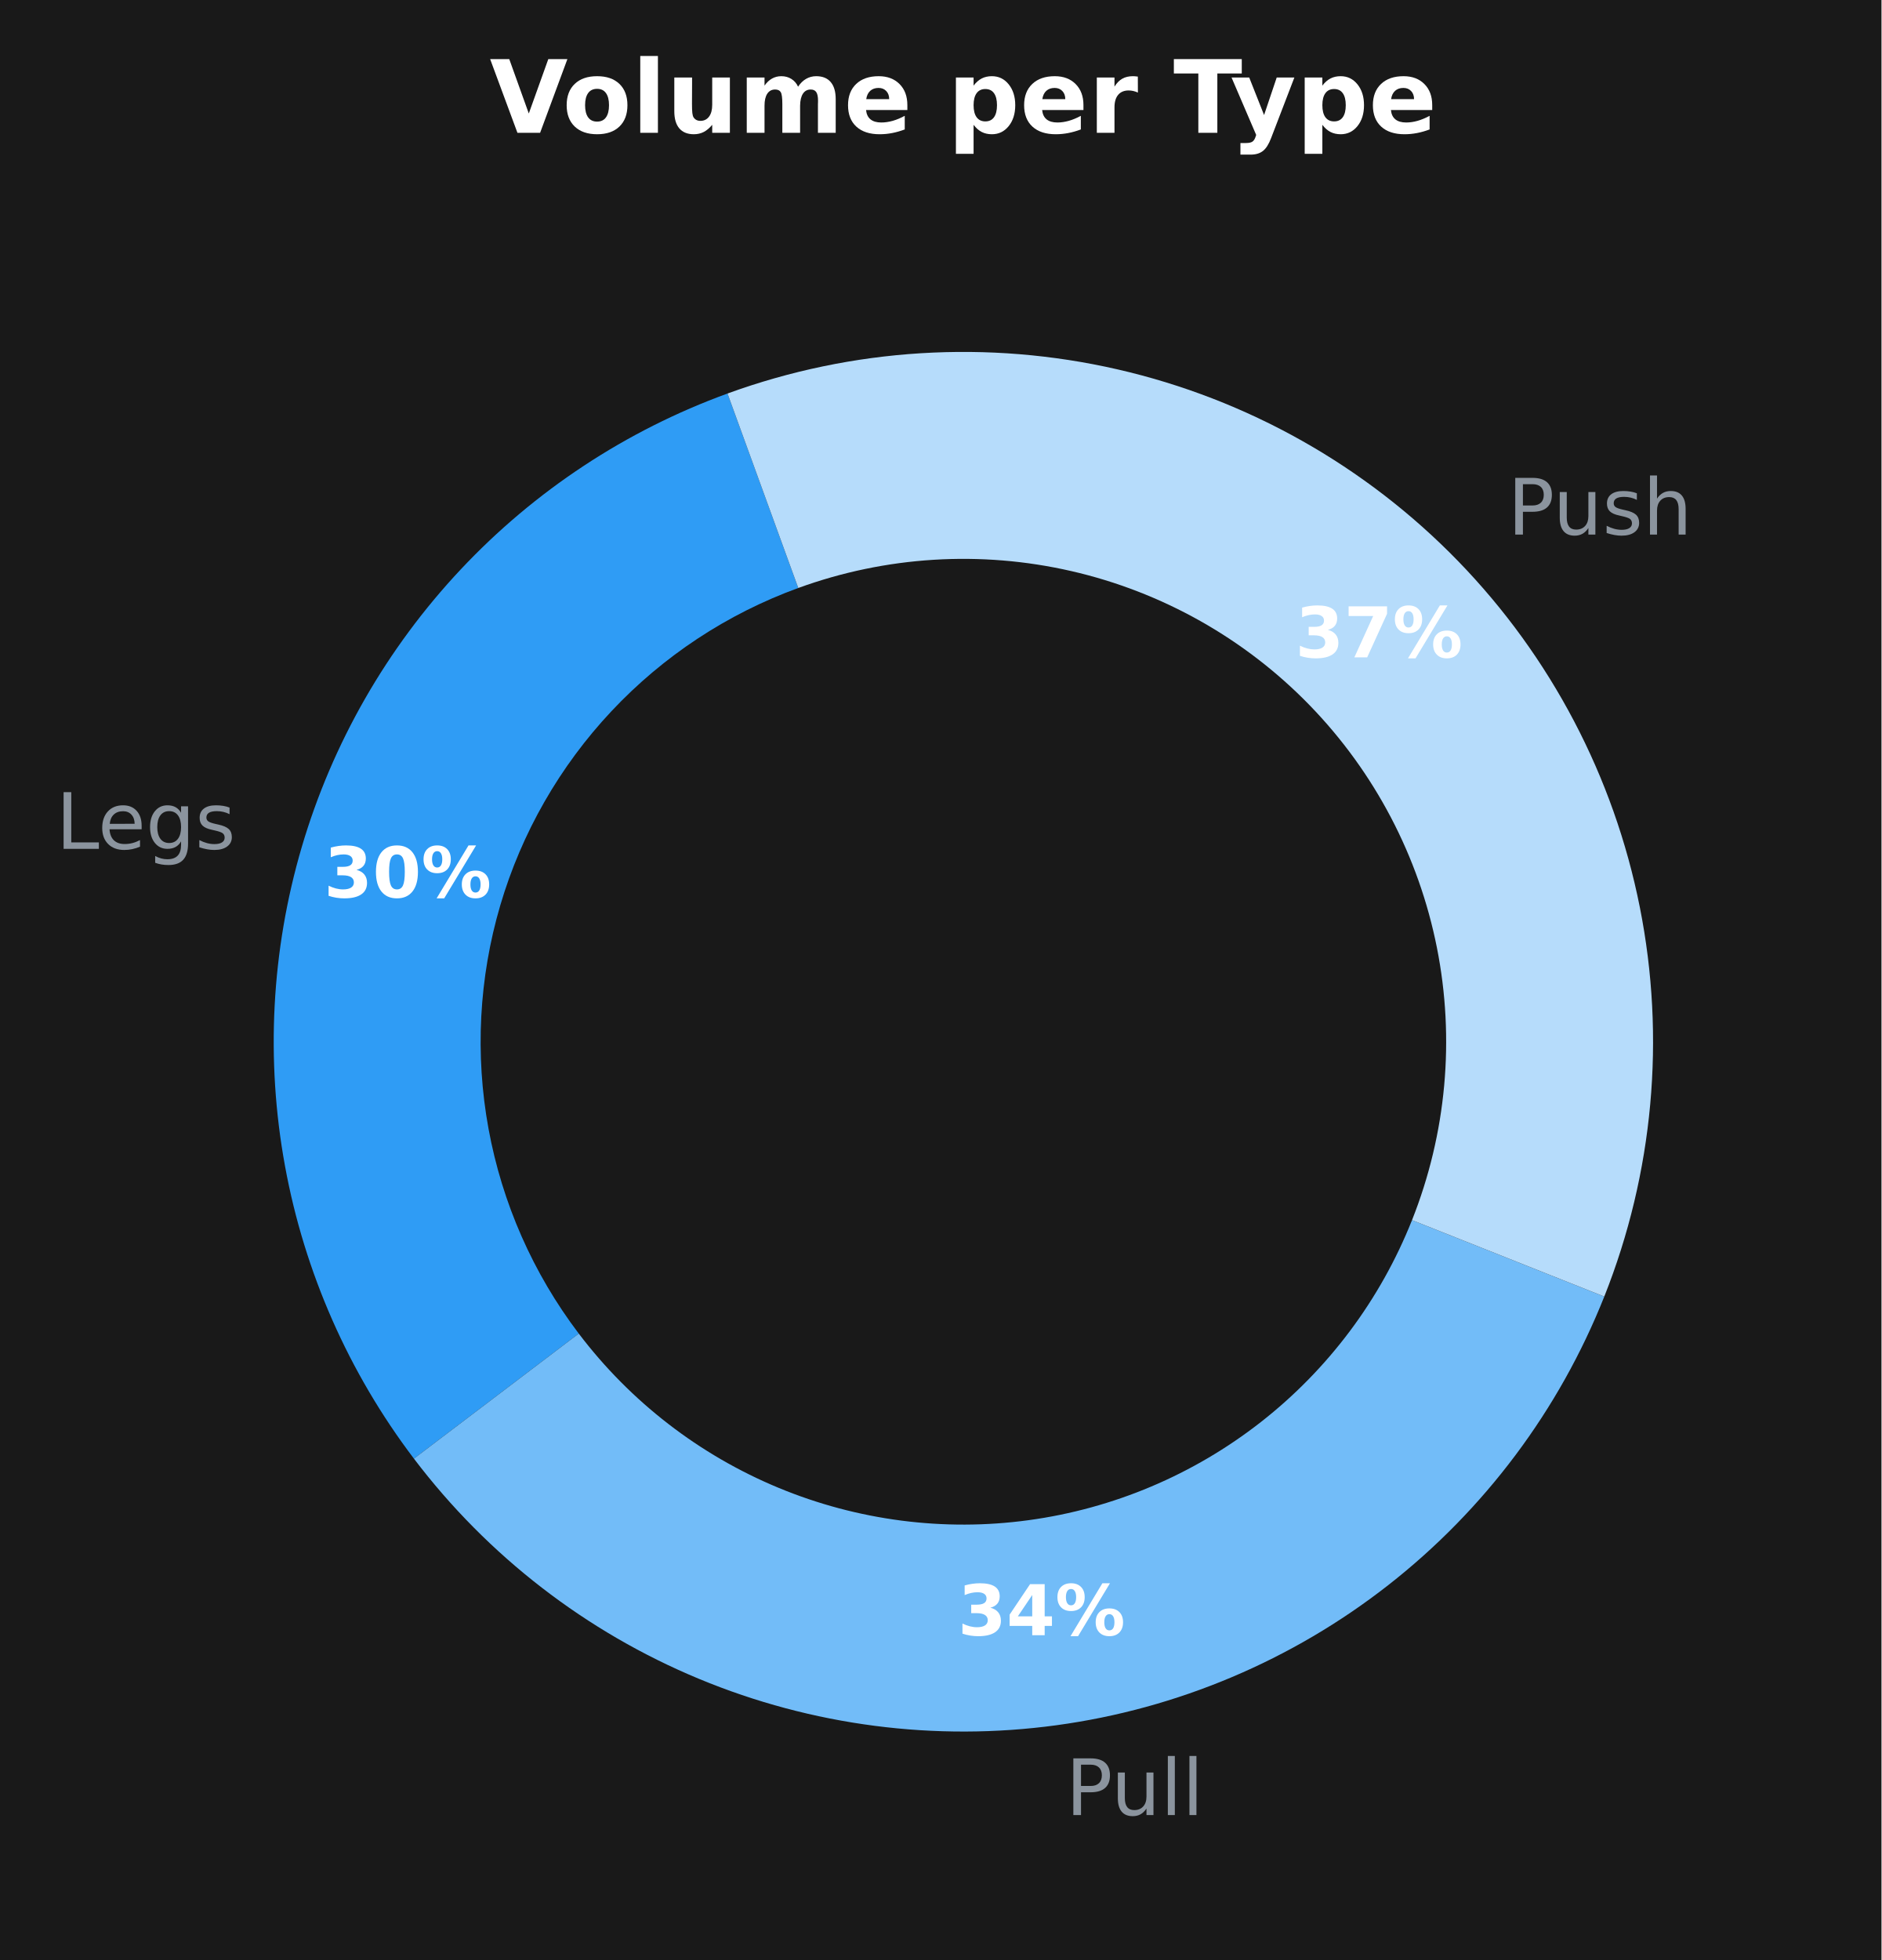
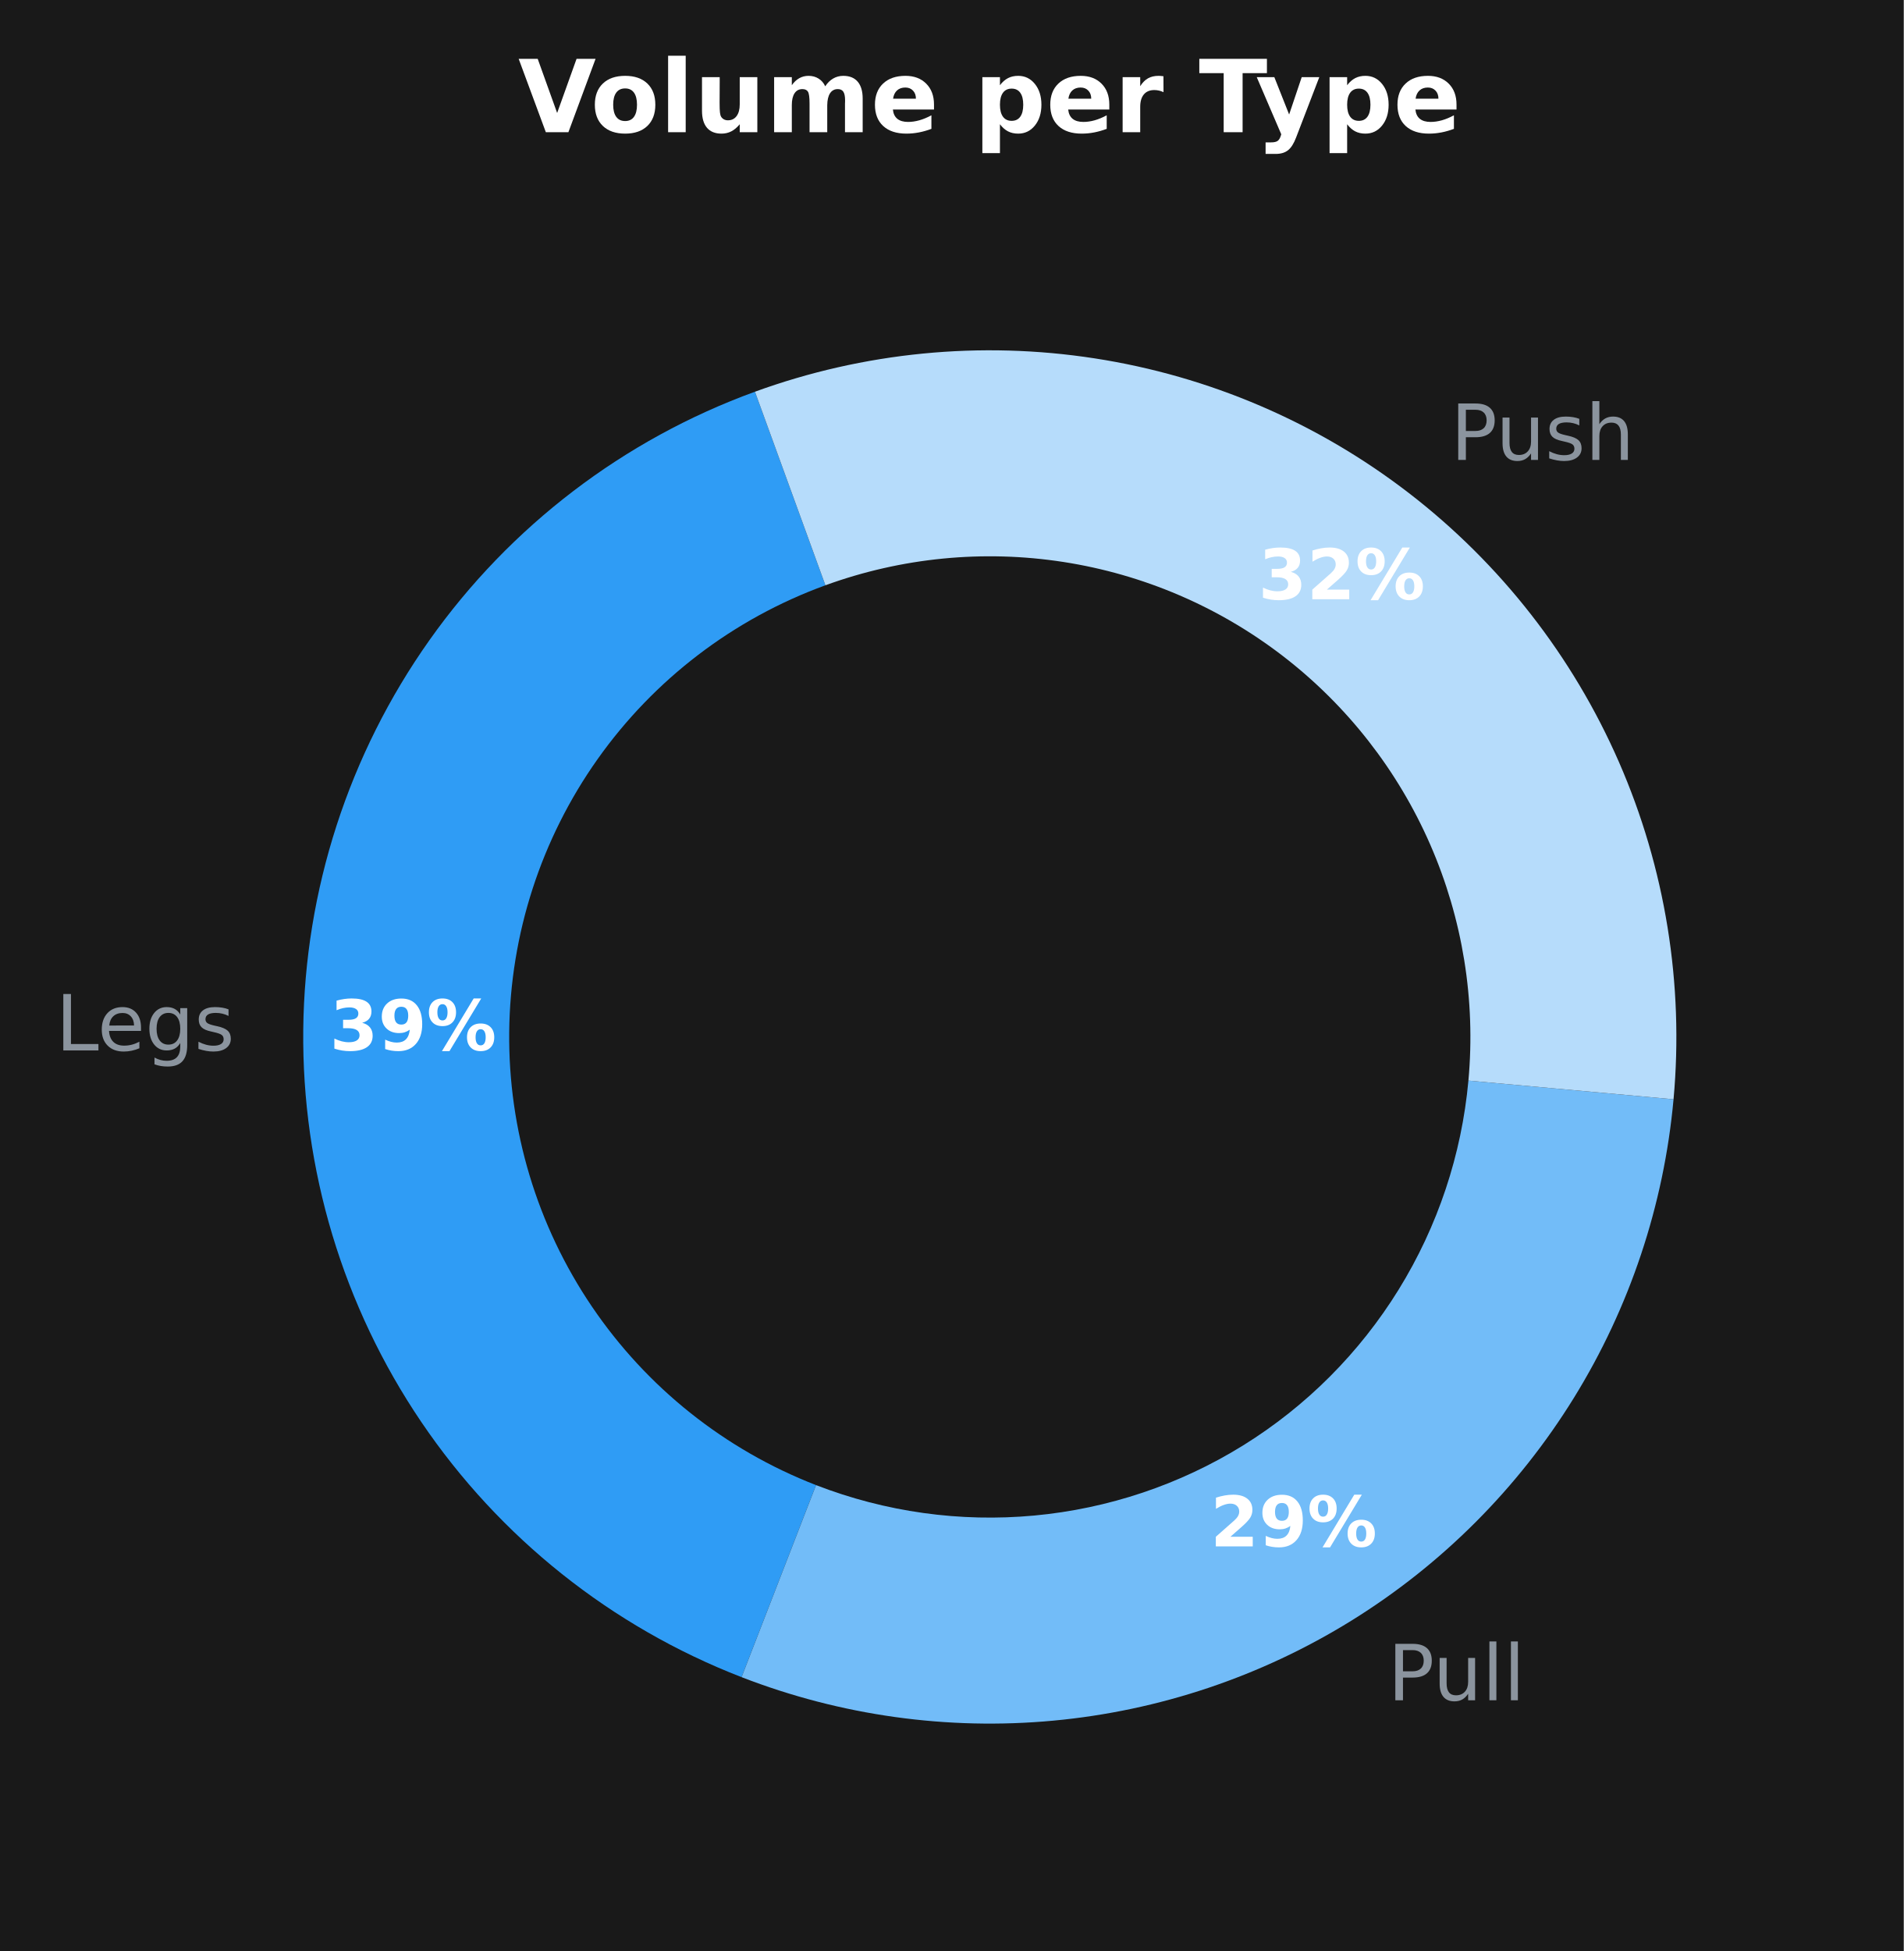
- <svg xmlns="http://www.w3.org/2000/svg" xmlns:xlink="http://www.w3.org/1999/xlink" width="241.988pt" height="252.038pt" viewBox="0 0 241.988 252.038" version="1.1">
+ <svg xmlns="http://www.w3.org/2000/svg" xmlns:xlink="http://www.w3.org/1999/xlink" width="245.957pt" height="252.038pt" viewBox="0 0 245.957 252.038" version="1.1">
  <defs>
    <style type="text/css">*{stroke-linejoin: round; stroke-linecap: butt}</style>
  </defs>
  <g id="figure_1">
    <g id="patch_1">
-       <path d="M 0 252.038  L 241.988 252.038  L 241.988 0  L 0 0  z " style="fill: #191919" />
+       <path d="M 0 252.038  L 245.957 252.038  L 245.957 0  L 0 0  z " style="fill: #191919" />
    </g>
    <g id="axes_1">
      <g id="patch_2">
-         <path d="M 93.57 50.603  C 80.517 55.354 68.76 63.106 59.25 73.231  C 49.741 83.357 42.741 95.576 38.817 108.901  C 34.893 122.226 34.153 136.288 36.658 149.952  C 39.163 163.615 44.842 176.501 53.237 187.568  L 74.439 171.485  C 68.562 163.738 64.586 154.718 62.833 145.154  C 61.08 135.589 61.598 125.746 64.344 116.418  C 67.091 107.09 71.991 98.537 78.648 91.449  C 85.304 84.361 93.534 78.936 102.671 75.61  z " style="fill: #2f9cf5" />
+         <path d="M 97.538 50.603  C 80.583 56.775 65.907 67.975 55.481 82.701  C 45.055 97.428 39.366 114.991 39.178 133.033  C 38.99 151.076 44.311 168.754 54.428 183.694  C 64.545 198.635 78.984 210.138 95.807 216.662  L 105.428 191.851  C 93.652 187.284 83.545 179.232 76.463 168.773  C 69.381 158.315 65.656 145.941 65.787 133.311  C 65.919 120.681 69.901 108.387 77.2 98.078  C 84.498 87.77 94.771 79.93 106.64 75.61  z " style="fill: #2f9cf5" />
      </g>
      <g id="patch_3">
-         <path d="M 53.237 187.568  C 62.737 200.091 75.397 209.867 89.916 215.891  C 104.435 221.914 120.298 223.972 135.873 221.851  C 151.448 219.731 166.184 213.508 178.564 203.823  C 190.945 194.138 200.531 181.333 206.338 166.726  L 181.609 156.896  C 177.544 167.121 170.834 176.084 162.167 182.863  C 153.501 189.643 143.186 193.999 132.284 195.483  C 121.381 196.967 110.277 195.527 100.114 191.311  C 89.951 187.094 81.089 180.251 74.439 171.485  z " style="fill: #72bcf8" />
+         <path d="M 95.807 216.662  C 108.612 221.627 122.398 223.552 136.073 222.282  C 149.749 221.013 162.945 216.585 174.618 209.348  C 186.291 202.111 196.125 192.261 203.343 180.576  C 210.561 168.892 214.968 155.689 216.215 142.011  L 189.713 139.595  C 188.84 149.17 185.756 158.412 180.703 166.591  C 175.65 174.77 168.767 181.665 160.595 186.731  C 152.424 191.797 143.187 194.897 133.614 195.785  C 124.042 196.673 114.392 195.327 105.428 191.851  z " style="fill: #72bcf8" />
      </g>
      <g id="patch_4">
-         <path d="M 206.338 166.726  C 212.657 150.831 214.245 133.443 210.911 116.667  C 207.577 99.891 199.46 84.431 187.544 72.161  C 175.628 59.89 160.413 51.324 143.741 47.5  C 127.07 43.675 109.643 44.753 93.57 50.603  L 102.671 75.61  C 113.922 71.515 126.121 70.76 137.791 73.437  C 149.461 76.114 160.112 82.11 168.453 90.7  C 176.795 99.289 182.476 110.111 184.81 121.854  C 187.144 133.598 186.032 145.769 181.609 156.896  z " style="fill: #b6dcfb" />
+         <path d="M 216.215 142.011  C 217.571 127.131 215.146 112.147 209.166 98.455  C 203.186 84.762 193.842 72.8 182.005 63.683  C 170.167 54.566 156.216 48.585 141.451 46.299  C 126.685 44.012 111.579 45.493 97.538 50.603  L 106.64 75.61  C 116.468 72.033 127.043 70.996 137.379 72.596  C 147.714 74.197 157.48 78.383 165.766 84.765  C 174.052 91.148 180.593 99.521 184.779 109.106  C 188.965 118.691 190.663 129.179 189.713 139.595  z " style="fill: #b6dcfb" />
      </g>
      <g id="matplotlib.axis_1" />
      <g id="matplotlib.axis_2" />
      <g id="text_1">
-         <g style="fill: #8b949e" transform="translate(7.2 109.1544) scale(0.1 -0.1)">
+         <g style="fill: #8b949e" transform="translate(7.2 135.7002) scale(0.1 -0.1)">
          <defs>
            <path id="DejaVuSans-4c" d="M 628 4666  L 1259 4666  L 1259 531  L 3531 531  L 3531 0  L 628 0  L 628 4666  z " transform="scale(0.015625)" />
            <path id="DejaVuSans-65" d="M 3597 1894  L 3597 1613  L 953 1613  Q 991 1019 1311 708  Q 1631 397 2203 397  Q 2534 397 2845 478  Q 3156 559 3463 722  L 3463 178  Q 3153 47 2828 -22  Q 2503 -91 2169 -91  Q 1331 -91 842 396  Q 353 884 353 1716  Q 353 2575 817 3079  Q 1281 3584 2069 3584  Q 2775 3584 3186 3129  Q 3597 2675 3597 1894  z M 3022 2063  Q 3016 2534 2758 2815  Q 2500 3097 2075 3097  Q 1594 3097 1305 2825  Q 1016 2553 972 2059  L 3022 2063  z " transform="scale(0.015625)" />
            <path id="DejaVuSans-67" d="M 2906 1791  Q 2906 2416 2648 2759  Q 2391 3103 1925 3103  Q 1463 3103 1205 2759  Q 947 2416 947 1791  Q 947 1169 1205 825  Q 1463 481 1925 481  Q 2391 481 2648 825  Q 2906 1169 2906 1791  z M 3481 434  Q 3481 -459 3084 -895  Q 2688 -1331 1869 -1331  Q 1566 -1331 1297 -1286  Q 1028 -1241 775 -1147  L 775 -588  Q 1028 -725 1275 -790  Q 1522 -856 1778 -856  Q 2344 -856 2625 -561  Q 2906 -266 2906 331  L 2906 616  Q 2728 306 2450 153  Q 2172 0 1784 0  Q 1141 0 747 490  Q 353 981 353 1791  Q 353 2603 747 3093  Q 1141 3584 1784 3584  Q 2172 3584 2450 3431  Q 2728 3278 2906 2969  L 2906 3500  L 3481 3500  L 3481 434  z " transform="scale(0.015625)" />
            <path id="DejaVuSans-73" d="M 2834 3397  L 2834 2853  Q 2591 2978 2328 3040  Q 2066 3103 1784 3103  Q 1356 3103 1142 2972  Q 928 2841 928 2578  Q 928 2378 1081 2264  Q 1234 2150 1697 2047  L 1894 2003  Q 2506 1872 2764 1633  Q 3022 1394 3022 966  Q 3022 478 2636 193  Q 2250 -91 1575 -91  Q 1294 -91 989 -36  Q 684 19 347 128  L 347 722  Q 666 556 975 473  Q 1284 391 1588 391  Q 1994 391 2212 530  Q 2431 669 2431 922  Q 2431 1156 2273 1281  Q 2116 1406 1581 1522  L 1381 1569  Q 847 1681 609 1914  Q 372 2147 372 2553  Q 372 3047 722 3315  Q 1072 3584 1716 3584  Q 2034 3584 2315 3537  Q 2597 3491 2834 3397  z " transform="scale(0.015625)" />
          </defs>
          <use xlink:href="#DejaVuSans-4c" />
          <use xlink:href="#DejaVuSans-65" transform="translate(53.96289 0)" />
          <use xlink:href="#DejaVuSans-67" transform="translate(115.4863 0)" />
          <use xlink:href="#DejaVuSans-73" transform="translate(178.9629 0)" />
        </g>
      </g>
      <g id="text_2">
-         <g style="fill: #ffffff" transform="translate(41.66039 115.3933) scale(0.09 -0.09)">
+         <g style="fill: #ffffff" transform="translate(42.59843 135.6647) scale(0.09 -0.09)">
          <defs>
            <path id="DejaVuSans-Bold-33" d="M 2981 2516  Q 3453 2394 3698 2092  Q 3944 1791 3944 1325  Q 3944 631 3412 270  Q 2881 -91 1863 -91  Q 1503 -91 1142 -33  Q 781 25 428 141  L 428 1069  Q 766 900 1098 814  Q 1431 728 1753 728  Q 2231 728 2486 893  Q 2741 1059 2741 1369  Q 2741 1688 2480 1852  Q 2219 2016 1709 2016  L 1228 2016  L 1228 2791  L 1734 2791  Q 2188 2791 2409 2933  Q 2631 3075 2631 3366  Q 2631 3634 2415 3781  Q 2200 3928 1806 3928  Q 1516 3928 1219 3862  Q 922 3797 628 3669  L 628 4550  Q 984 4650 1334 4700  Q 1684 4750 2022 4750  Q 2931 4750 3382 4451  Q 3834 4153 3834 3553  Q 3834 3144 3618 2883  Q 3403 2622 2981 2516  z " transform="scale(0.015625)" />
-             <path id="DejaVuSans-Bold-30" d="M 2944 2338  Q 2944 3213 2780 3570  Q 2616 3928 2228 3928  Q 1841 3928 1675 3570  Q 1509 3213 1509 2338  Q 1509 1453 1675 1090  Q 1841 728 2228 728  Q 2613 728 2778 1090  Q 2944 1453 2944 2338  z M 4147 2328  Q 4147 1169 3647 539  Q 3147 -91 2228 -91  Q 1306 -91 806 539  Q 306 1169 306 2328  Q 306 3491 806 4120  Q 1306 4750 2228 4750  Q 3147 4750 3647 4120  Q 4147 3491 4147 2328  z " transform="scale(0.015625)" />
+             <path id="DejaVuSans-Bold-39" d="M 641 103  L 641 966  Q 928 831 1190 764  Q 1453 697 1709 697  Q 2247 697 2547 995  Q 2847 1294 2900 1881  Q 2688 1725 2447 1647  Q 2206 1569 1925 1569  Q 1209 1569 770 1986  Q 331 2403 331 3084  Q 331 3838 820 4291  Q 1309 4744 2131 4744  Q 3044 4744 3544 4128  Q 4044 3513 4044 2388  Q 4044 1231 3459 570  Q 2875 -91 1856 -91  Q 1528 -91 1228 -42  Q 928 6 641 103  z M 2125 2350  Q 2441 2350 2600 2554  Q 2759 2759 2759 3169  Q 2759 3575 2600 3781  Q 2441 3988 2125 3988  Q 1809 3988 1650 3781  Q 1491 3575 1491 3169  Q 1491 2759 1650 2554  Q 1809 2350 2125 2350  z " transform="scale(0.015625)" />
            <path id="DejaVuSans-Bold-25" d="M 4959 1925  Q 4738 1925 4616 1733  Q 4494 1541 4494 1184  Q 4494 825 4614 633  Q 4734 441 4959 441  Q 5184 441 5303 633  Q 5422 825 5422 1184  Q 5422 1541 5301 1733  Q 5181 1925 4959 1925  z M 4959 2450  Q 5541 2450 5875 2112  Q 6209 1775 6209 1184  Q 6209 594 5875 251  Q 5541 -91 4959 -91  Q 4378 -91 4042 251  Q 3706 594 3706 1184  Q 3706 1772 4042 2111  Q 4378 2450 4959 2450  z M 2094 -91  L 1403 -91  L 4319 4750  L 5013 4750  L 2094 -91  z M 1453 4750  Q 2034 4750 2367 4411  Q 2700 4072 2700 3481  Q 2700 2891 2367 2550  Q 2034 2209 1453 2209  Q 872 2209 539 2550  Q 206 2891 206 3481  Q 206 4072 539 4411  Q 872 4750 1453 4750  z M 1453 4225  Q 1228 4225 1106 4031  Q 984 3838 984 3481  Q 984 3122 1106 2926  Q 1228 2731 1453 2731  Q 1678 2731 1798 2926  Q 1919 3122 1919 3481  Q 1919 3838 1797 4031  Q 1675 4225 1453 4225  z " transform="scale(0.015625)" />
          </defs>
          <use xlink:href="#DejaVuSans-Bold-33" />
-           <use xlink:href="#DejaVuSans-Bold-30" transform="translate(69.58008 0)" />
+           <use xlink:href="#DejaVuSans-Bold-39" transform="translate(69.58008 0)" />
          <use xlink:href="#DejaVuSans-Bold-25" transform="translate(139.1602 0)" />
        </g>
      </g>
      <g id="text_3">
-         <g style="fill: #8b949e" transform="translate(137.0697 233.4) scale(0.1 -0.1)">
+         <g style="fill: #8b949e" transform="translate(179.2918 219.6467) scale(0.1 -0.1)">
          <defs>
            <path id="DejaVuSans-50" d="M 1259 4147  L 1259 2394  L 2053 2394  Q 2494 2394 2734 2622  Q 2975 2850 2975 3272  Q 2975 3691 2734 3919  Q 2494 4147 2053 4147  L 1259 4147  z M 628 4666  L 2053 4666  Q 2838 4666 3239 4311  Q 3641 3956 3641 3272  Q 3641 2581 3239 2228  Q 2838 1875 2053 1875  L 1259 1875  L 1259 0  L 628 0  L 628 4666  z " transform="scale(0.015625)" />
            <path id="DejaVuSans-75" d="M 544 1381  L 544 3500  L 1119 3500  L 1119 1403  Q 1119 906 1312 657  Q 1506 409 1894 409  Q 2359 409 2629 706  Q 2900 1003 2900 1516  L 2900 3500  L 3475 3500  L 3475 0  L 2900 0  L 2900 538  Q 2691 219 2414 64  Q 2138 -91 1772 -91  Q 1169 -91 856 284  Q 544 659 544 1381  z M 1991 3584  L 1991 3584  z " transform="scale(0.015625)" />
            <path id="DejaVuSans-6c" d="M 603 4863  L 1178 4863  L 1178 0  L 603 0  L 603 4863  z " transform="scale(0.015625)" />
          </defs>
          <use xlink:href="#DejaVuSans-50" />
          <use xlink:href="#DejaVuSans-75" transform="translate(58.55273 0)" />
          <use xlink:href="#DejaVuSans-6c" transform="translate(121.9316 0)" />
          <use xlink:href="#DejaVuSans-6c" transform="translate(149.7148 0)" />
        </g>
      </g>
      <g id="text_4">
-         <g style="fill: #ffffff" transform="translate(123.1876 210.2718) scale(0.09 -0.09)">
+         <g style="fill: #ffffff" transform="translate(156.368 199.7693) scale(0.09 -0.09)">
          <defs>
-             <path id="DejaVuSans-Bold-34" d="M 2356 3675  L 1038 1722  L 2356 1722  L 2356 3675  z M 2156 4666  L 3494 4666  L 3494 1722  L 4159 1722  L 4159 850  L 3494 850  L 3494 0  L 2356 0  L 2356 850  L 288 850  L 288 1881  L 2156 4666  z " transform="scale(0.015625)" />
+             <path id="DejaVuSans-Bold-32" d="M 1844 884  L 3897 884  L 3897 0  L 506 0  L 506 884  L 2209 2388  Q 2438 2594 2547 2791  Q 2656 2988 2656 3200  Q 2656 3528 2436 3728  Q 2216 3928 1850 3928  Q 1569 3928 1234 3808  Q 900 3688 519 3450  L 519 4475  Q 925 4609 1322 4679  Q 1719 4750 2100 4750  Q 2938 4750 3402 4381  Q 3866 4013 3866 3353  Q 3866 2972 3669 2642  Q 3472 2313 2841 1759  L 1844 884  z " transform="scale(0.015625)" />
          </defs>
-           <use xlink:href="#DejaVuSans-Bold-33" />
-           <use xlink:href="#DejaVuSans-Bold-34" transform="translate(69.58008 0)" />
+           <use xlink:href="#DejaVuSans-Bold-32" />
+           <use xlink:href="#DejaVuSans-Bold-39" transform="translate(69.58008 0)" />
          <use xlink:href="#DejaVuSans-Bold-25" transform="translate(139.1602 0)" />
        </g>
      </g>
      <g id="text_5">
-         <g style="fill: #8b949e" transform="translate(193.9074 68.74023) scale(0.1 -0.1)">
+         <g style="fill: #8b949e" transform="translate(187.4175 59.41479) scale(0.1 -0.1)">
          <defs>
            <path id="DejaVuSans-68" d="M 3513 2113  L 3513 0  L 2938 0  L 2938 2094  Q 2938 2591 2744 2837  Q 2550 3084 2163 3084  Q 1697 3084 1428 2787  Q 1159 2491 1159 1978  L 1159 0  L 581 0  L 581 4863  L 1159 4863  L 1159 2956  Q 1366 3272 1645 3428  Q 1925 3584 2291 3584  Q 2894 3584 3203 3211  Q 3513 2838 3513 2113  z " transform="scale(0.015625)" />
          </defs>
          <use xlink:href="#DejaVuSans-50" />
          <use xlink:href="#DejaVuSans-75" transform="translate(58.55273 0)" />
          <use xlink:href="#DejaVuSans-73" transform="translate(121.9316 0)" />
          <use xlink:href="#DejaVuSans-68" transform="translate(174.0312 0)" />
        </g>
      </g>
      <g id="text_6">
-         <g style="fill: #ffffff" transform="translate(166.591 84.53161) scale(0.09 -0.09)">
-           <defs>
-             <path id="DejaVuSans-Bold-37" d="M 428 4666  L 3944 4666  L 3944 3988  L 2125 0  L 953 0  L 2675 3781  L 428 3781  L 428 4666  z " transform="scale(0.015625)" />
-           </defs>
+         <g style="fill: #ffffff" transform="translate(162.5731 77.41037) scale(0.09 -0.09)">
          <use xlink:href="#DejaVuSans-Bold-33" />
-           <use xlink:href="#DejaVuSans-Bold-37" transform="translate(69.58008 0)" />
+           <use xlink:href="#DejaVuSans-Bold-32" transform="translate(69.58008 0)" />
          <use xlink:href="#DejaVuSans-Bold-25" transform="translate(139.1602 0)" />
        </g>
      </g>
      <g id="text_7">
-         <g style="fill: #ffffff" transform="translate(62.97891 17.07797) scale(0.13 -0.13)">
+         <g style="fill: #ffffff" transform="translate(66.94754 17.07797) scale(0.13 -0.13)">
          <defs>
            <path id="DejaVuSans-Bold-56" d="M 31 4666  L 1241 4666  L 2478 1222  L 3713 4666  L 4922 4666  L 3194 0  L 1759 0  L 31 4666  z " transform="scale(0.015625)" />
            <path id="DejaVuSans-Bold-6f" d="M 2203 2784  Q 1831 2784 1636 2517  Q 1441 2250 1441 1747  Q 1441 1244 1636 976  Q 1831 709 2203 709  Q 2569 709 2762 976  Q 2956 1244 2956 1747  Q 2956 2250 2762 2517  Q 2569 2784 2203 2784  z M 2203 3584  Q 3106 3584 3614 3096  Q 4122 2609 4122 1747  Q 4122 884 3614 396  Q 3106 -91 2203 -91  Q 1297 -91 786 396  Q 275 884 275 1747  Q 275 2609 786 3096  Q 1297 3584 2203 3584  z " transform="scale(0.015625)" />
            <path id="DejaVuSans-Bold-6c" d="M 538 4863  L 1656 4863  L 1656 0  L 538 0  L 538 4863  z " transform="scale(0.015625)" />
            <path id="DejaVuSans-Bold-75" d="M 500 1363  L 500 3500  L 1625 3500  L 1625 3150  Q 1625 2866 1622 2436  Q 1619 2006 1619 1863  Q 1619 1441 1641 1255  Q 1663 1069 1716 984  Q 1784 875 1895 815  Q 2006 756 2150 756  Q 2500 756 2700 1025  Q 2900 1294 2900 1772  L 2900 3500  L 4019 3500  L 4019 0  L 2900 0  L 2900 506  Q 2647 200 2364 54  Q 2081 -91 1741 -91  Q 1134 -91 817 281  Q 500 653 500 1363  z " transform="scale(0.015625)" />
            <path id="DejaVuSans-Bold-6d" d="M 3781 2919  Q 3994 3244 4286 3414  Q 4578 3584 4928 3584  Q 5531 3584 5847 3212  Q 6163 2841 6163 2131  L 6163 0  L 5038 0  L 5038 1825  Q 5041 1866 5042 1909  Q 5044 1953 5044 2034  Q 5044 2406 4934 2573  Q 4825 2741 4581 2741  Q 4263 2741 4089 2478  Q 3916 2216 3909 1719  L 3909 0  L 2784 0  L 2784 1825  Q 2784 2406 2684 2573  Q 2584 2741 2328 2741  Q 2006 2741 1831 2477  Q 1656 2213 1656 1722  L 1656 0  L 531 0  L 531 3500  L 1656 3500  L 1656 2988  Q 1863 3284 2130 3434  Q 2397 3584 2719 3584  Q 3081 3584 3359 3409  Q 3638 3234 3781 2919  z " transform="scale(0.015625)" />
            <path id="DejaVuSans-Bold-65" d="M 4031 1759  L 4031 1441  L 1416 1441  Q 1456 1047 1700 850  Q 1944 653 2381 653  Q 2734 653 3104 758  Q 3475 863 3866 1075  L 3866 213  Q 3469 63 3072 -14  Q 2675 -91 2278 -91  Q 1328 -91 801 392  Q 275 875 275 1747  Q 275 2603 792 3093  Q 1309 3584 2216 3584  Q 3041 3584 3536 3087  Q 4031 2591 4031 1759  z M 2881 2131  Q 2881 2450 2695 2645  Q 2509 2841 2209 2841  Q 1884 2841 1681 2658  Q 1478 2475 1428 2131  L 2881 2131  z " transform="scale(0.015625)" />
            <path id="DejaVuSans-Bold-20" transform="scale(0.015625)" />
            <path id="DejaVuSans-Bold-70" d="M 1656 506  L 1656 -1331  L 538 -1331  L 538 3500  L 1656 3500  L 1656 2988  Q 1888 3294 2169 3439  Q 2450 3584 2816 3584  Q 3463 3584 3878 3070  Q 4294 2556 4294 1747  Q 4294 938 3878 423  Q 3463 -91 2816 -91  Q 2450 -91 2169 54  Q 1888 200 1656 506  z M 2400 2772  Q 2041 2772 1848 2508  Q 1656 2244 1656 1747  Q 1656 1250 1848 986  Q 2041 722 2400 722  Q 2759 722 2948 984  Q 3138 1247 3138 1747  Q 3138 2247 2948 2509  Q 2759 2772 2400 2772  z " transform="scale(0.015625)" />
            <path id="DejaVuSans-Bold-72" d="M 3138 2547  Q 2991 2616 2845 2648  Q 2700 2681 2553 2681  Q 2122 2681 1889 2404  Q 1656 2128 1656 1613  L 1656 0  L 538 0  L 538 3500  L 1656 3500  L 1656 2925  Q 1872 3269 2151 3426  Q 2431 3584 2822 3584  Q 2878 3584 2943 3579  Q 3009 3575 3134 3559  L 3138 2547  z " transform="scale(0.015625)" />
            <path id="DejaVuSans-Bold-54" d="M 31 4666  L 4331 4666  L 4331 3756  L 2784 3756  L 2784 0  L 1581 0  L 1581 3756  L 31 3756  L 31 4666  z " transform="scale(0.015625)" />
            <path id="DejaVuSans-Bold-79" d="M 78 3500  L 1197 3500  L 2138 1125  L 2938 3500  L 4056 3500  L 2584 -331  Q 2363 -916 2067 -1148  Q 1772 -1381 1288 -1381  L 641 -1381  L 641 -647  L 991 -647  Q 1275 -647 1404 -556  Q 1534 -466 1606 -231  L 1638 -134  L 78 3500  z " transform="scale(0.015625)" />
          </defs>
          <use xlink:href="#DejaVuSans-Bold-56" />
          <use xlink:href="#DejaVuSans-Bold-6f" transform="translate(71.89258 0)" />
          <use xlink:href="#DejaVuSans-Bold-6c" transform="translate(140.5938 0)" />
          <use xlink:href="#DejaVuSans-Bold-75" transform="translate(174.8711 0)" />
          <use xlink:href="#DejaVuSans-Bold-6d" transform="translate(246.0625 0)" />
          <use xlink:href="#DejaVuSans-Bold-65" transform="translate(350.2617 0)" />
          <use xlink:href="#DejaVuSans-Bold-20" transform="translate(418.084 0)" />
          <use xlink:href="#DejaVuSans-Bold-70" transform="translate(452.8984 0)" />
          <use xlink:href="#DejaVuSans-Bold-65" transform="translate(524.4805 0)" />
          <use xlink:href="#DejaVuSans-Bold-72" transform="translate(592.3027 0)" />
          <use xlink:href="#DejaVuSans-Bold-20" transform="translate(641.6191 0)" />
          <use xlink:href="#DejaVuSans-Bold-54" transform="translate(676.4336 0)" />
          <use xlink:href="#DejaVuSans-Bold-79" transform="translate(732.7715 0)" />
          <use xlink:href="#DejaVuSans-Bold-70" transform="translate(797.957 0)" />
          <use xlink:href="#DejaVuSans-Bold-65" transform="translate(869.5391 0)" />
        </g>
      </g>
    </g>
  </g>
</svg>
